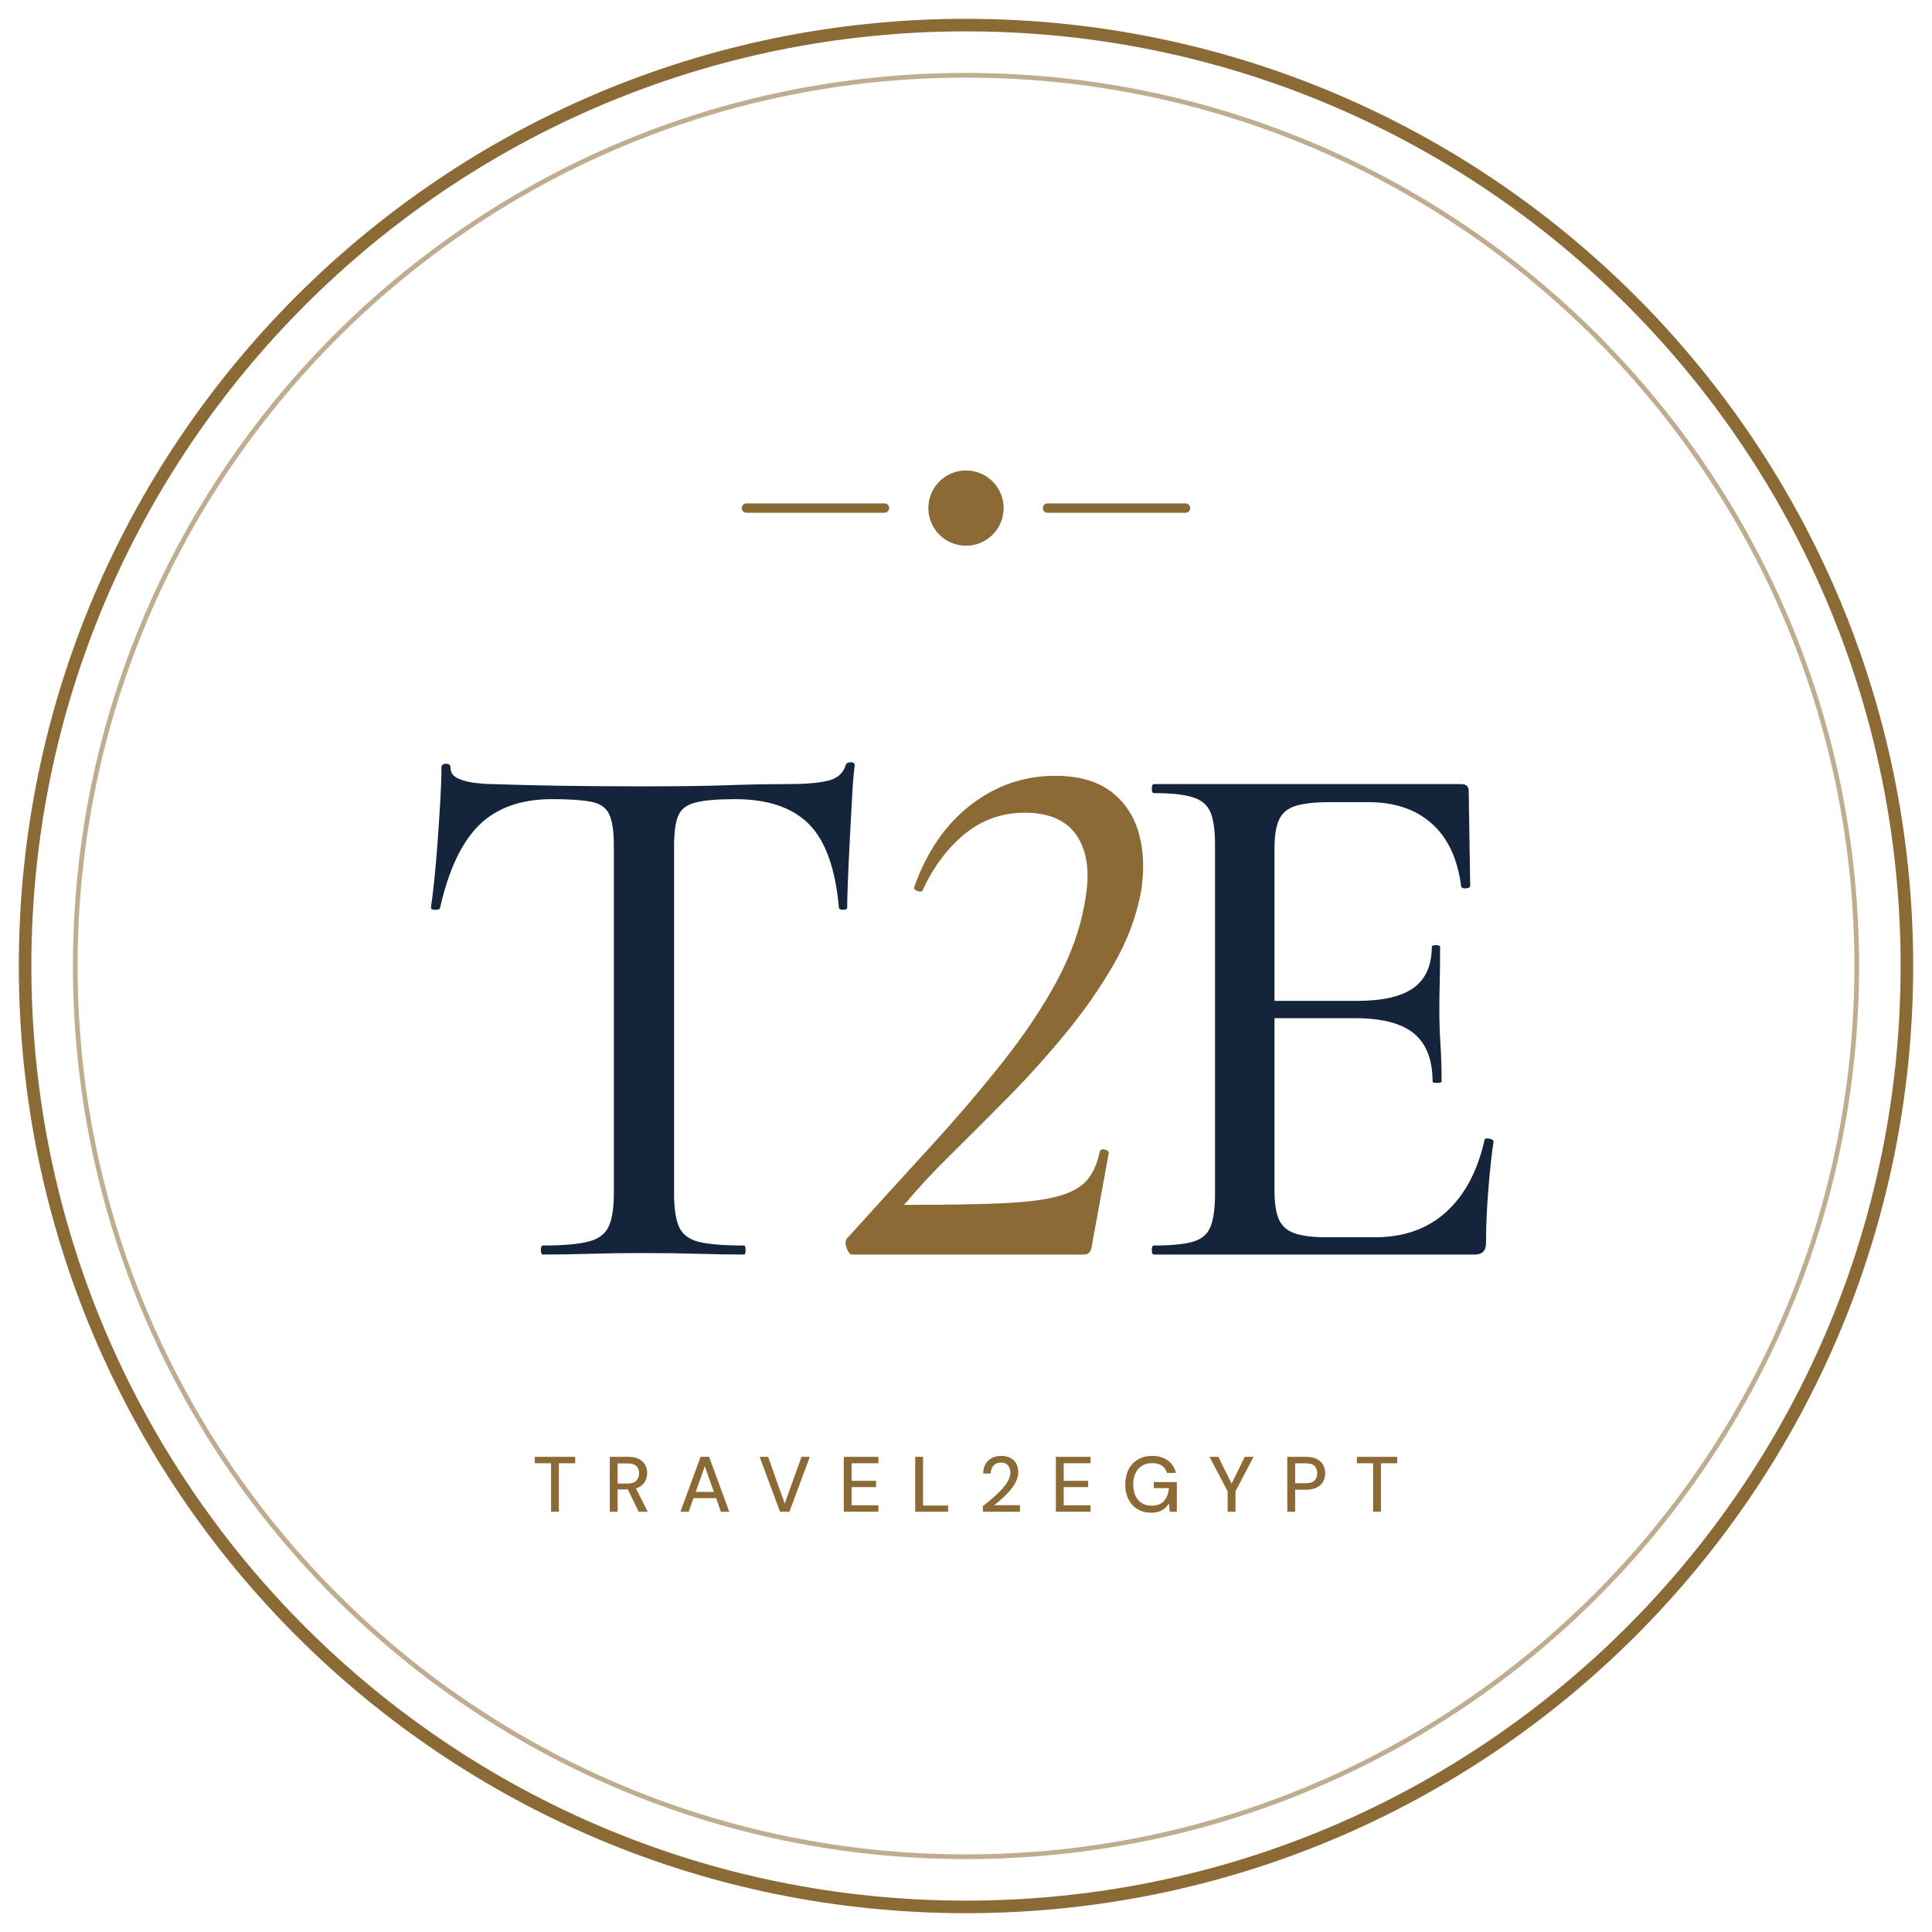
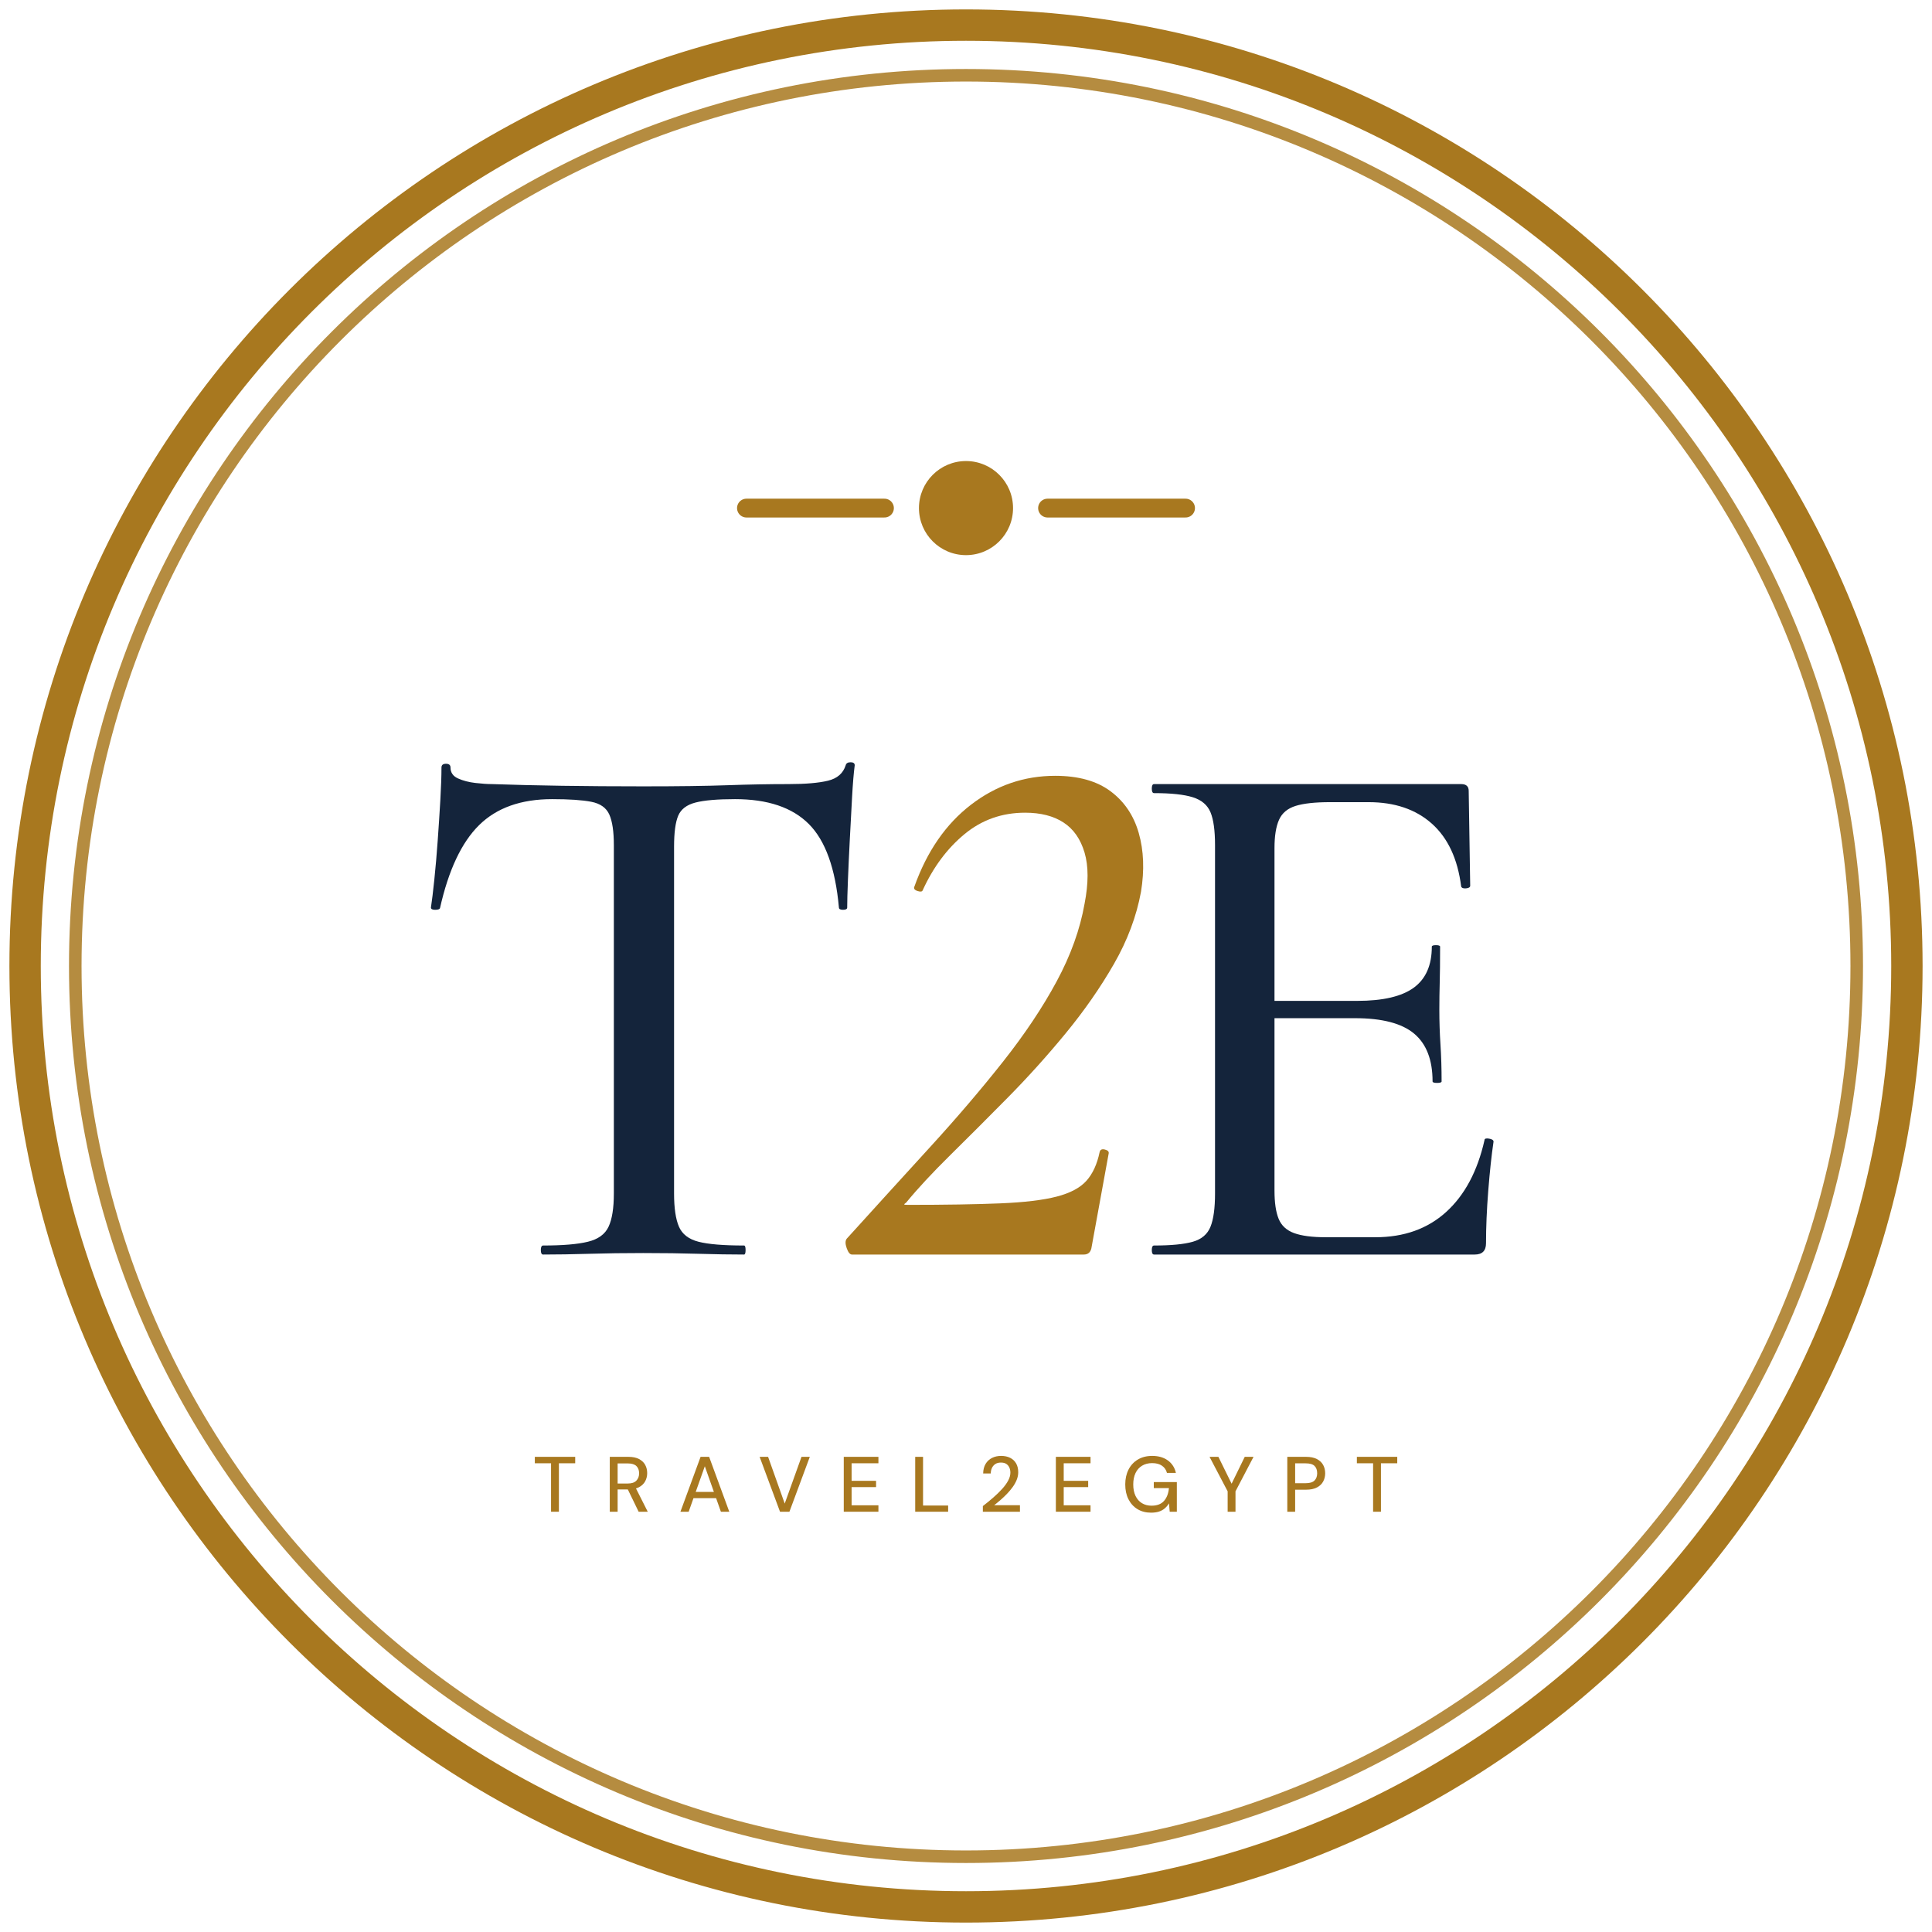
<svg xmlns="http://www.w3.org/2000/svg" viewBox="52 52 616 616" role="img" aria-label="Travel2Egypt">
-   <circle cx="360" cy="360" r="300" fill="none" stroke="#8C6A35" stroke-width="4" />
-   <circle cx="360" cy="360" r="284" fill="none" stroke="#8C6A35" stroke-width="1.5" opacity="0.55" />
-   <line x1="290" y1="214" x2="334" y2="214" stroke="#8C6A35" stroke-width="3" stroke-linecap="round" />
-   <circle cx="360" cy="214" r="12" fill="#8C6A35" />
-   <line x1="386" y1="214" x2="430" y2="214" stroke="#8C6A35" stroke-width="3" stroke-linecap="round" />
+   <circle cx="360" cy="360" r="300" fill="none" stroke="#A8781F" stroke-width="10" />
+   <circle cx="360" cy="360" r="284" fill="none" stroke="#A8781F" stroke-width="4" opacity="0.85" />
+   <line x1="290" y1="214" x2="334" y2="214" stroke="#A8781F" stroke-width="6" stroke-linecap="round" />
+   <circle cx="360" cy="214" r="15" fill="#A8781F" />
+   <line x1="386" y1="214" x2="430" y2="214" stroke="#A8781F" stroke-width="6" stroke-linecap="round" />
  <path transform="translate(180.28 452) scale(0.24 -0.24)" d="M199 605Q137 605 102.0 570.5Q67 536 50 460Q49 458 43.5 458.0Q38 458 38 461Q40 474 42.5 498.0Q45 522 47.0 550.0Q49 578 50.5 604.0Q52 630 52 647Q52 652 58.0 652.0Q64 652 64 647Q64 637 74.0 632.5Q84 628 97.0 626.5Q110 625 119 625Q205 622 320 622Q390 622 432.0 623.5Q474 625 513 625Q547 625 565.5 629.5Q584 634 589 650Q590 654 595.5 654.0Q601 654 601 650Q599 635 597.5 608.0Q596 581 594.5 552.0Q593 523 592.0 498.0Q591 473 591 461Q591 458 585.5 458.0Q580 458 580 461Q573 539 540.0 572.0Q507 605 442 605Q407 605 389.5 600.5Q372 596 366.5 583.0Q361 570 361 542V81Q361 52 367.5 37.0Q374 22 393.5 17.0Q413 12 454 12Q456 12 456.0 6.0Q456 0 454 0Q427 0 393.5 1.0Q360 2 320 2Q282 2 248.5 1.0Q215 0 187 0Q184 0 184.0 6.0Q184 12 187 12Q226 12 246.5 17.0Q267 22 274.0 37.0Q281 52 281 81V544Q281 571 275.0 584.5Q269 598 251.0 601.5Q233 605 199 605Z" fill="#14243B" />
-   <path transform="translate(323.16 452) scale(0.24 -0.24)" d="M2 0Q-2 0 -5.0 8.5Q-8 17 -5 21Q53 85 106.0 143.0Q159 201 202.5 256.0Q246 311 274.0 363.0Q302 415 311 466Q319 507 311.0 534.0Q303 561 283.0 574.0Q263 587 232 587Q186 587 151.5 558.5Q117 530 96 484Q95 481 89.0 483.0Q83 485 85 489Q110 559 160.0 597.5Q210 636 272 636Q318 636 345.5 615.5Q373 595 383.0 560.0Q393 525 386 482Q377 433 350.0 386.0Q323 339 286.0 294.0Q249 249 208.5 208.0Q168 167 132.5 132.0Q97 97 74 69Q71 67 71.5 66.5Q72 66 76 66Q151 66 199.0 68.0Q247 70 274.0 77.0Q301 84 313.5 98.0Q326 112 331 136Q332 141 338.0 139.5Q344 138 343 134L320 8Q318 0 310 0Q264 0 210.5 0.0Q157 0 103.0 0.0Q49 0 2 0Z" fill="#8C6A35" />
+   <path transform="translate(323.16 452) scale(0.24 -0.24)" d="M2 0Q-2 0 -5.0 8.5Q-8 17 -5 21Q53 85 106.0 143.0Q159 201 202.5 256.0Q246 311 274.0 363.0Q302 415 311 466Q319 507 311.0 534.0Q303 561 283.0 574.0Q263 587 232 587Q186 587 151.5 558.5Q117 530 96 484Q95 481 89.0 483.0Q83 485 85 489Q110 559 160.0 597.5Q210 636 272 636Q318 636 345.5 615.5Q373 595 383.0 560.0Q393 525 386 482Q377 433 350.0 386.0Q323 339 286.0 294.0Q249 249 208.5 208.0Q168 167 132.5 132.0Q97 97 74 69Q71 67 71.5 66.5Q72 66 76 66Q151 66 199.0 68.0Q247 70 274.0 77.0Q301 84 313.5 98.0Q326 112 331 136Q332 141 338.0 139.5Q344 138 343 134L320 8Q318 0 310 0Q264 0 210.5 0.0Q157 0 103.0 0.0Q49 0 2 0Z" fill="#A8781F" />
  <path transform="translate(409.64 452) scale(0.24 -0.24)" d="M469 0H43Q40 0 40.0 6.0Q40 12 43 12Q77 12 94.5 17.0Q112 22 118.0 37.0Q124 52 124 81V544Q124 573 118.0 587.5Q112 602 94.5 607.5Q77 613 43 613Q40 613 40.0 619.0Q40 625 43 625H451Q461 625 461 616L463 490Q463 487 457.5 486.5Q452 486 451 489Q444 544 412.0 572.5Q380 601 328 601H277Q247 601 231.0 596.0Q215 591 209.0 577.5Q203 564 203 540V85Q203 61 208.5 47.5Q214 34 229.0 28.5Q244 23 271 23H337Q394 23 431.0 56.5Q468 90 482 152Q482 155 488.0 154.0Q494 153 494 150Q490 123 487.0 85.0Q484 47 484 15Q484 0 469 0ZM413 230Q413 273 388.5 293.5Q364 314 310 314H165V337H313Q364 337 388.0 354.5Q412 372 412 409Q412 411 417.5 411.0Q423 411 423 409Q423 378 422.5 361.0Q422 344 422 325Q422 302 423.5 279.0Q425 256 425 230Q425 228 419.0 228.0Q413 228 413 230Z" fill="#14243B" />
-   <path transform="translate(221.80 534) scale(0.025 -0.025)" d="M236 0V618H29V700H544V618H336V0Z" fill="#8C6A35" />
-   <path transform="translate(244.60 534) scale(0.025 -0.025)" d="M73 0V700H310Q393 700 446.0 672.0Q499 644 524.5 597.5Q550 551 550 492Q550 436 524.5 388.5Q499 341 445.0 312.5Q391 284 307 284H173V0ZM441 0 290 311H400L557 0ZM173 360H303Q377 360 412.0 396.5Q447 433 447 490Q447 548 413.0 582.0Q379 616 303 616H173Z" fill="#8C6A35" />
-   <path transform="translate(268.25 534) scale(0.025 -0.025)" d="M28 0 285 700H394L651 0H544L339 580L133 0ZM144 173 172 253H501L529 173Z" fill="#8C6A35" />
-   <path transform="translate(293.70 534) scale(0.025 -0.025)" d="M280 0 20 700H128L340 104L554 700H660L400 0Z" fill="#8C6A35" />
-   <path transform="translate(319.20 534) scale(0.025 -0.025)" d="M73 0V700H515V618H173V394H485V314H173V82H515V0Z" fill="#8C6A35" />
-   <path transform="translate(341.98 534) scale(0.025 -0.025)" d="M73 0V700H173V79H493V0Z" fill="#8C6A35" />
-   <path transform="translate(363.90 534) scale(0.025 -0.025)" d="M59 0V72Q129 126 192.0 181.0Q255 236 304.5 290.5Q354 345 382.0 397.5Q410 450 410 498Q410 532 398.0 561.0Q386 590 360.0 608.5Q334 627 289 627Q246 627 217.5 608.0Q189 589 174.5 557.5Q160 526 160 488H63Q64 560 94.0 610.0Q124 660 175.5 686.0Q227 712 291 712Q358 712 407.0 687.5Q456 663 483.0 616.5Q510 570 510 503Q510 455 491.0 407.5Q472 360 439.5 315.0Q407 270 367.0 228.5Q327 187 284.5 150.0Q242 113 203 83H532V0Z" fill="#8C6A35" />
-   <path transform="translate(386.83 534) scale(0.025 -0.025)" d="M73 0V700H515V618H173V394H485V314H173V82H515V0Z" fill="#8C6A35" />
-   <path transform="translate(409.60 534) scale(0.025 -0.025)" d="M376 -12Q277 -12 203.0 33.0Q129 78 88.0 159.0Q47 240 47 348Q47 455 88.5 537.0Q130 619 207.5 665.5Q285 712 391 712Q510 712 590.0 654.5Q670 597 693 495H579Q564 553 516.0 586.5Q468 620 390 620Q316 620 261.5 587.0Q207 554 178.0 493.0Q149 432 149 348Q149 263 178.0 202.0Q207 141 260.0 109.0Q313 77 382 77Q488 77 541.5 138.0Q595 199 604 301H411V378H705V0H614L605 107Q581 68 549.5 41.5Q518 15 476.0 1.5Q434 -12 376 -12Z" fill="#8C6A35" />
-   <path transform="translate(437.20 534) scale(0.025 -0.025)" d="M249 0V260L18 700H131L312 332H287L467 700H579L349 260V0Z" fill="#8C6A35" />
-   <path transform="translate(460.62 534) scale(0.025 -0.025)" d="M73 0V700H312Q396 700 450.0 672.0Q504 644 530.0 597.0Q556 550 556 490Q556 433 530.5 385.5Q505 338 451.0 309.5Q397 281 312 281H173V0ZM173 364H308Q387 364 420.5 398.5Q454 433 454 490Q454 551 420.5 584.0Q387 617 308 617H173Z" fill="#8C6A35" />
-   <path transform="translate(483.90 534) scale(0.025 -0.025)" d="M236 0V618H29V700H544V618H336V0Z" fill="#8C6A35" />
+   <path transform="translate(221.80 534) scale(0.025 -0.025)" d="M236 0V618H29V700H544V618H336V0Z" fill="#A8781F" />
+   <path transform="translate(244.60 534) scale(0.025 -0.025)" d="M73 0V700H310Q393 700 446.0 672.0Q499 644 524.5 597.5Q550 551 550 492Q550 436 524.5 388.5Q499 341 445.0 312.5Q391 284 307 284H173V0ZM441 0 290 311H400L557 0ZM173 360H303Q377 360 412.0 396.5Q447 433 447 490Q447 548 413.0 582.0Q379 616 303 616H173Z" fill="#A8781F" />
+   <path transform="translate(268.25 534) scale(0.025 -0.025)" d="M28 0 285 700H394L651 0H544L339 580L133 0ZM144 173 172 253H501L529 173Z" fill="#A8781F" />
+   <path transform="translate(293.70 534) scale(0.025 -0.025)" d="M280 0 20 700H128L340 104L554 700H660L400 0Z" fill="#A8781F" />
+   <path transform="translate(319.20 534) scale(0.025 -0.025)" d="M73 0V700H515V618H173V394H485V314H173V82H515V0Z" fill="#A8781F" />
+   <path transform="translate(341.98 534) scale(0.025 -0.025)" d="M73 0V700H173V79H493V0Z" fill="#A8781F" />
+   <path transform="translate(363.90 534) scale(0.025 -0.025)" d="M59 0V72Q129 126 192.0 181.0Q255 236 304.5 290.5Q354 345 382.0 397.5Q410 450 410 498Q410 532 398.0 561.0Q386 590 360.0 608.5Q334 627 289 627Q246 627 217.5 608.0Q189 589 174.5 557.5Q160 526 160 488H63Q64 560 94.0 610.0Q124 660 175.5 686.0Q227 712 291 712Q358 712 407.0 687.5Q456 663 483.0 616.5Q510 570 510 503Q510 455 491.0 407.5Q472 360 439.5 315.0Q407 270 367.0 228.5Q327 187 284.5 150.0Q242 113 203 83H532V0Z" fill="#A8781F" />
+   <path transform="translate(386.83 534) scale(0.025 -0.025)" d="M73 0V700H515V618H173V394H485V314H173V82H515V0Z" fill="#A8781F" />
+   <path transform="translate(409.60 534) scale(0.025 -0.025)" d="M376 -12Q277 -12 203.0 33.0Q129 78 88.0 159.0Q47 240 47 348Q47 455 88.5 537.0Q130 619 207.5 665.5Q285 712 391 712Q510 712 590.0 654.5Q670 597 693 495H579Q564 553 516.0 586.5Q468 620 390 620Q316 620 261.5 587.0Q207 554 178.0 493.0Q149 432 149 348Q149 263 178.0 202.0Q207 141 260.0 109.0Q313 77 382 77Q488 77 541.5 138.0Q595 199 604 301H411V378H705V0H614L605 107Q581 68 549.5 41.5Q518 15 476.0 1.5Q434 -12 376 -12Z" fill="#A8781F" />
+   <path transform="translate(437.20 534) scale(0.025 -0.025)" d="M249 0V260L18 700H131L312 332H287L467 700H579L349 260V0Z" fill="#A8781F" />
+   <path transform="translate(460.62 534) scale(0.025 -0.025)" d="M73 0V700H312Q396 700 450.0 672.0Q504 644 530.0 597.0Q556 550 556 490Q556 433 530.5 385.5Q505 338 451.0 309.5Q397 281 312 281H173V0ZM173 364H308Q387 364 420.5 398.5Q454 433 454 490Q454 551 420.5 584.0Q387 617 308 617H173Z" fill="#A8781F" />
+   <path transform="translate(483.90 534) scale(0.025 -0.025)" d="M236 0V618H29V700H544V618H336V0Z" fill="#A8781F" />
</svg>
